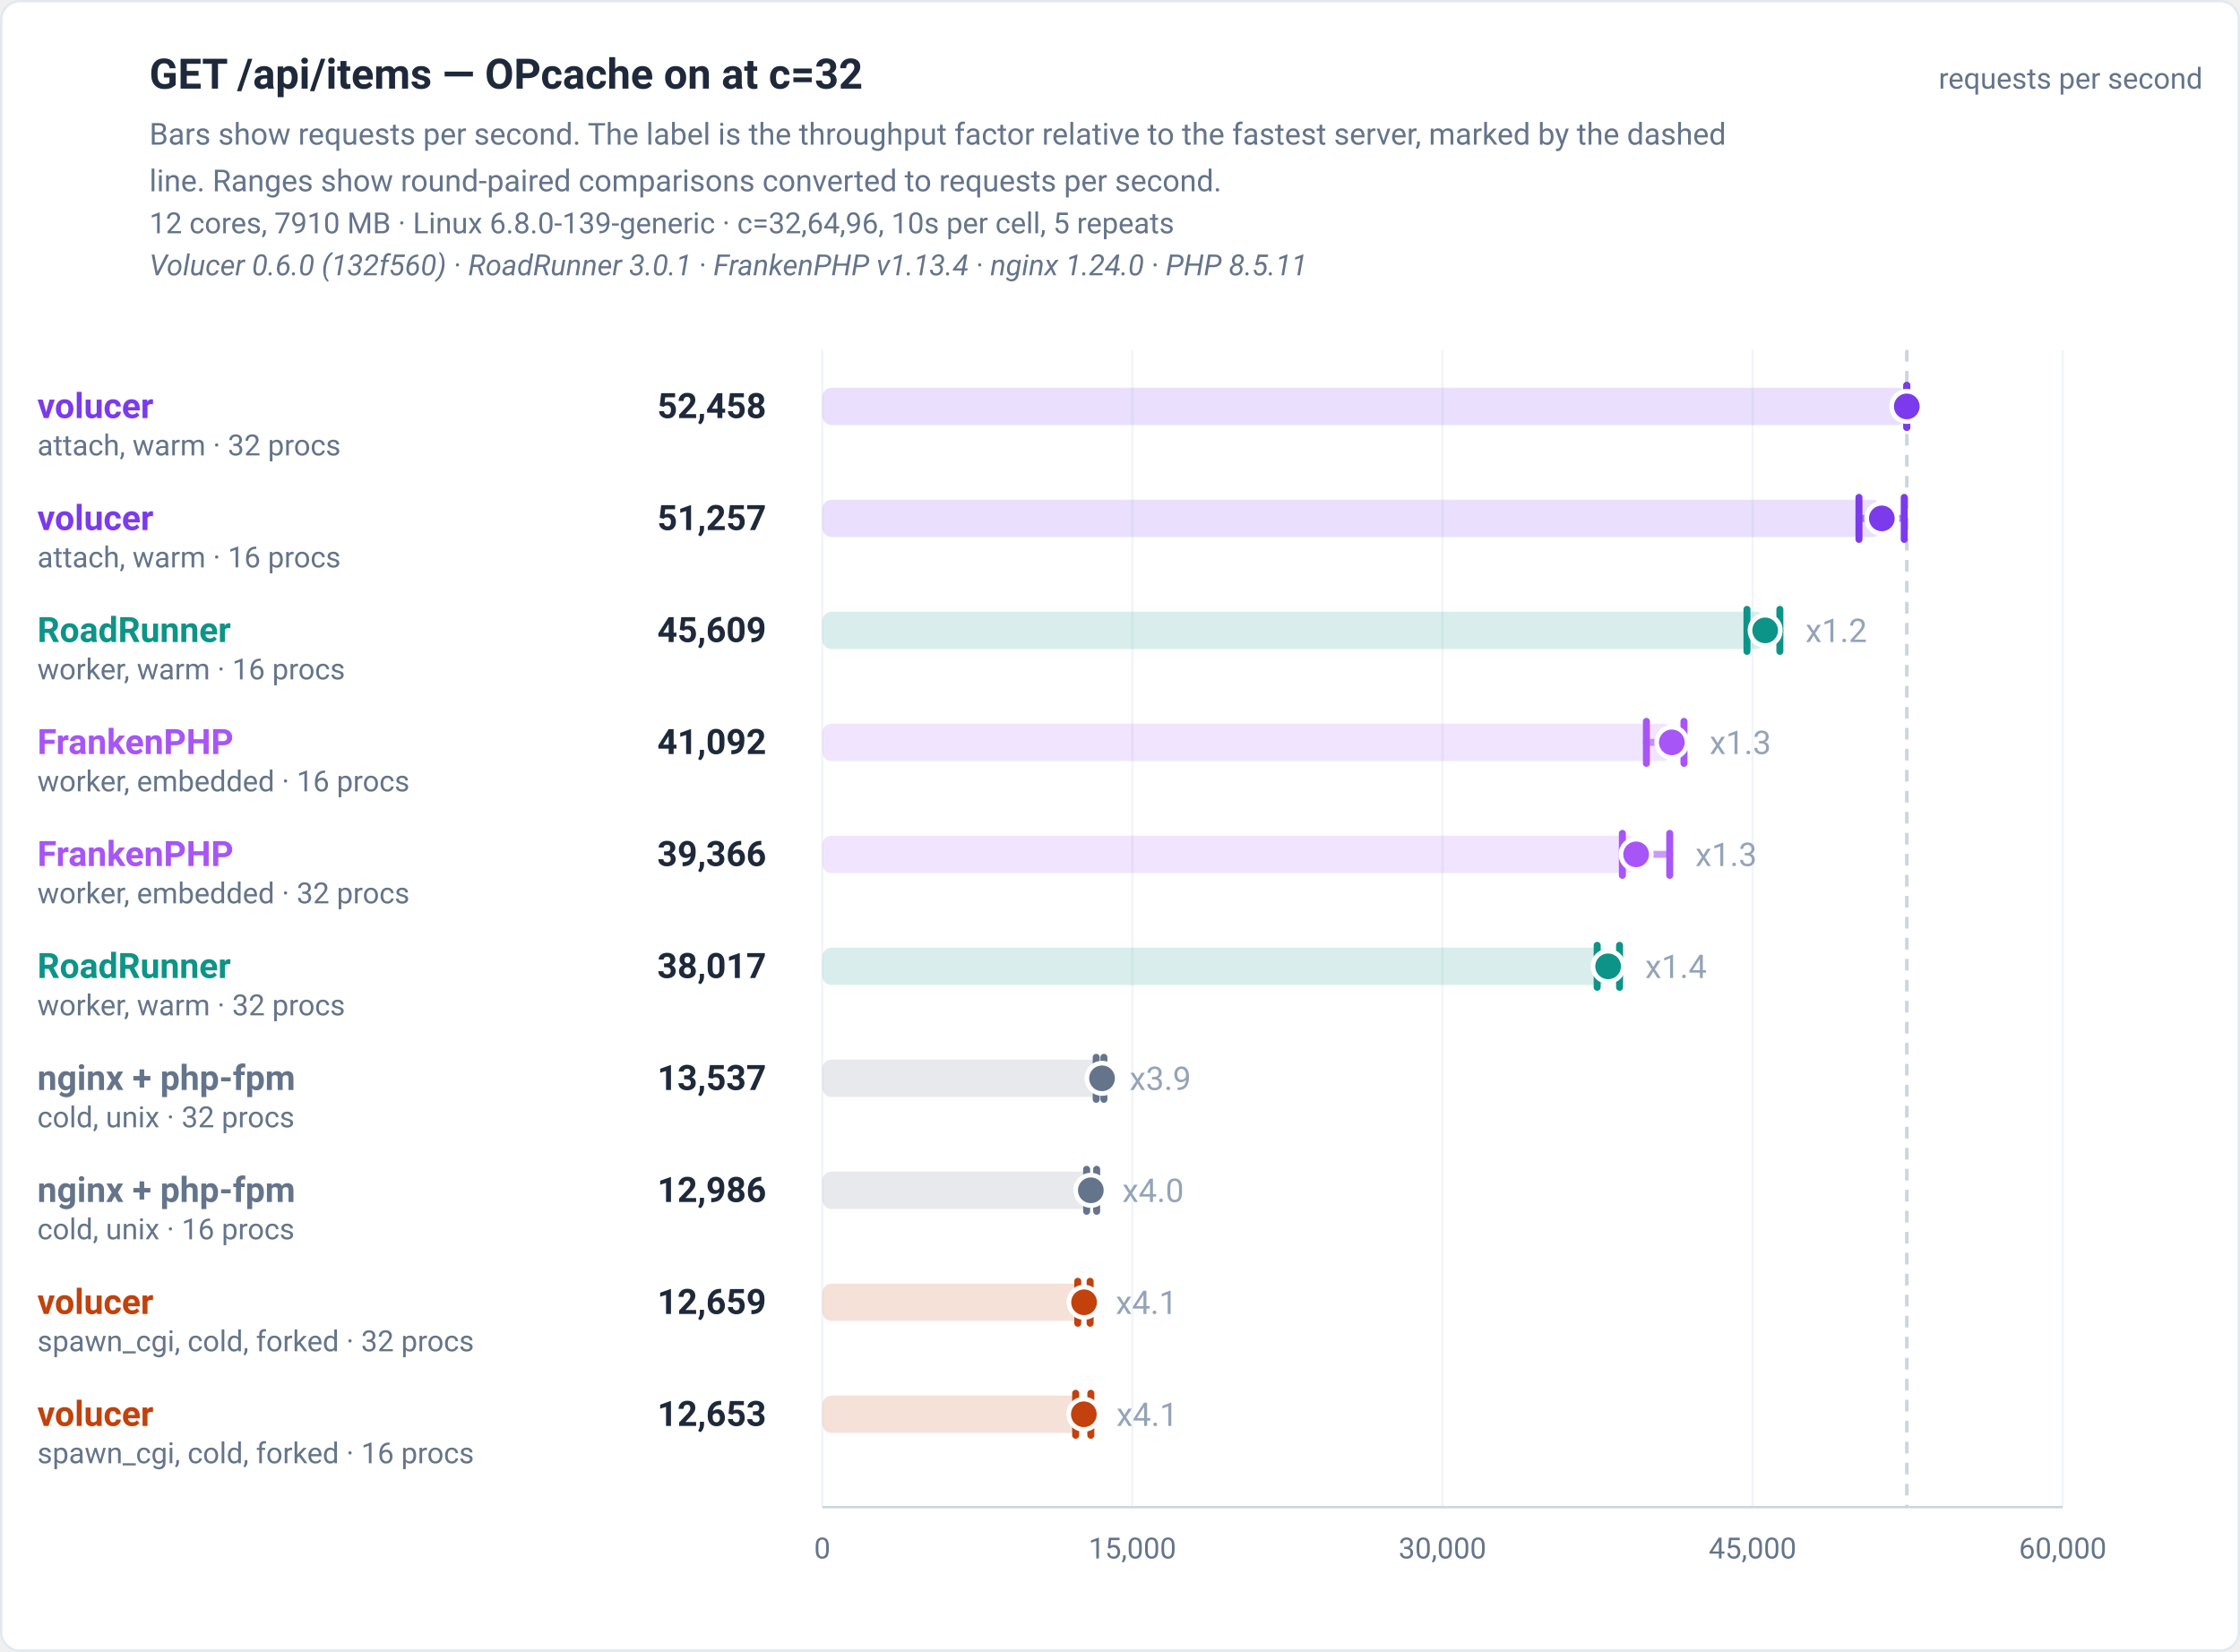
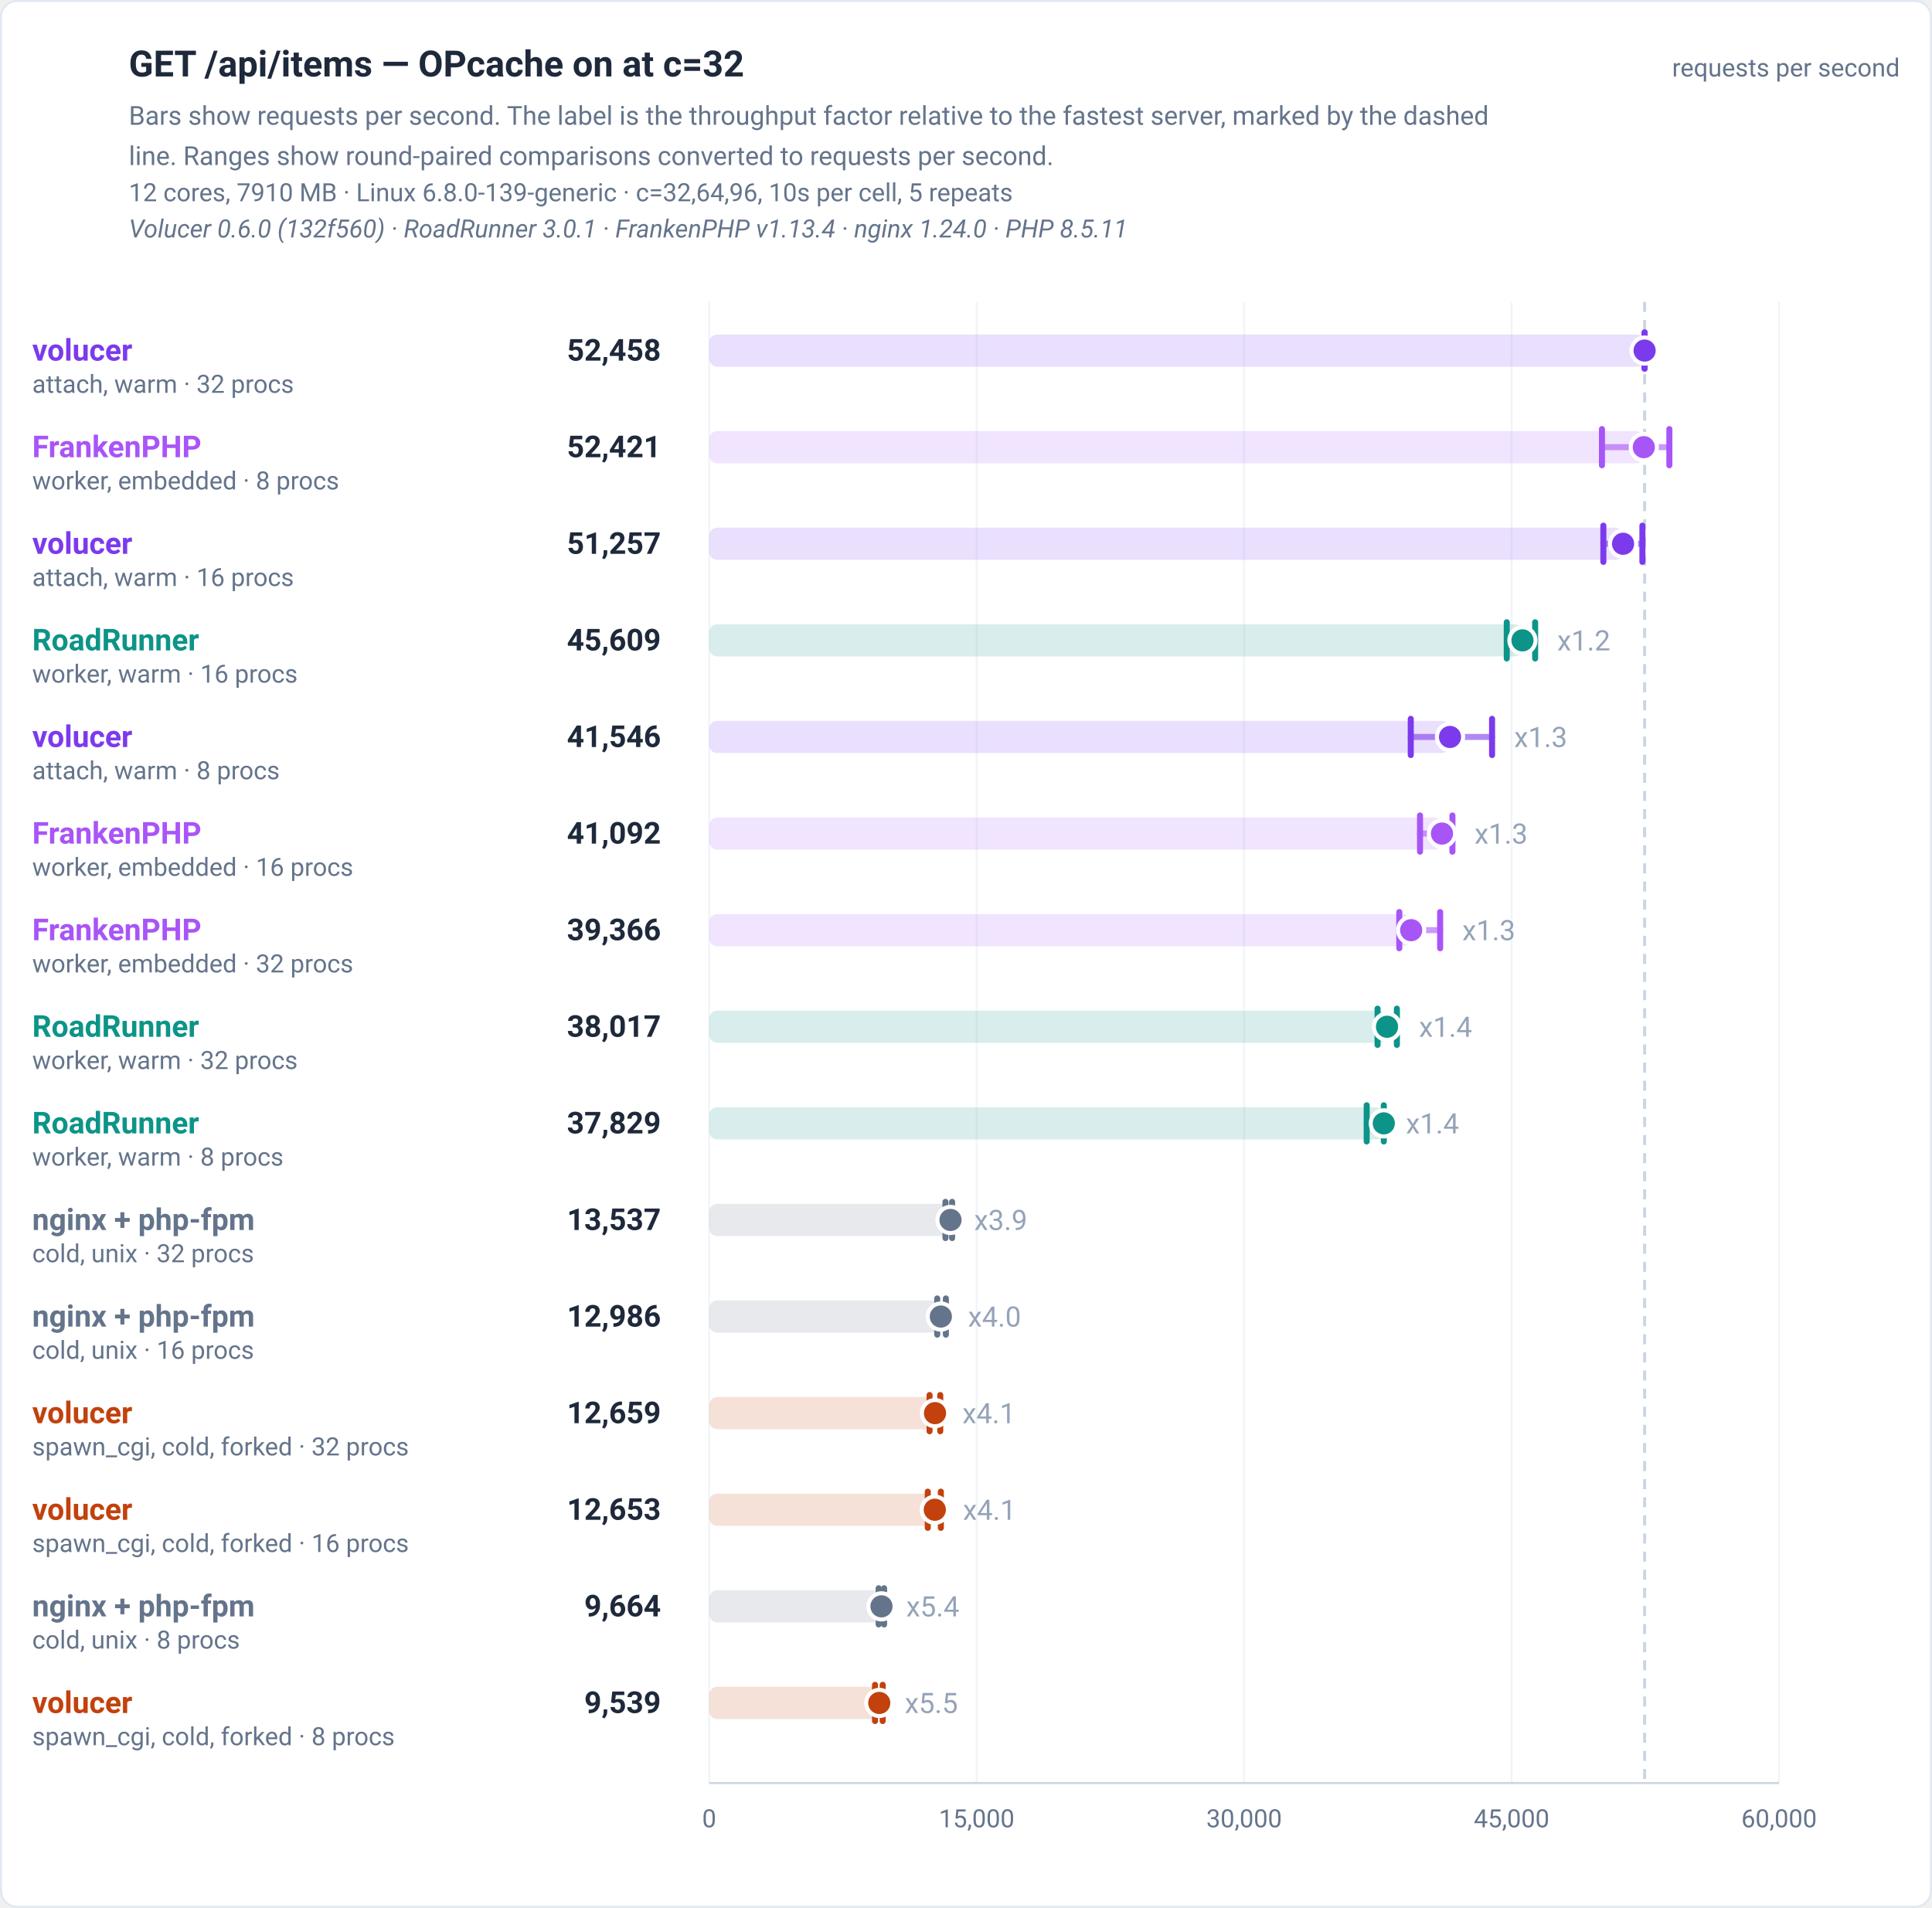
- <svg xmlns="http://www.w3.org/2000/svg" width="960" height="708" viewBox="0 0 960 708" role="img" aria-label="GET /api/items — OPcache on at c=32">
-   <rect x="0.5" y="0.5" width="959" height="707" rx="8" fill="#ffffff" stroke="#e2e8f0" />
+ <svg xmlns="http://www.w3.org/2000/svg" width="960" height="948" viewBox="0 0 960 948" role="img" aria-label="GET /api/items — OPcache on at c=32">
+   <rect x="0.5" y="0.5" width="959" height="947" rx="8" fill="#ffffff" stroke="#e2e8f0" />
  <text x="64.0" y="38.0" font-family="-apple-system,BlinkMacSystemFont,'Segoe UI',Roboto,Helvetica,Arial,sans-serif" font-size="18" fill="#1e293b" text-anchor="start" font-weight="600">GET /api/items — OPcache on at c=32</text>
  <text x="64.0" y="62.0" font-family="-apple-system,BlinkMacSystemFont,'Segoe UI',Roboto,Helvetica,Arial,sans-serif" font-size="13.0" fill="#64748b" text-anchor="start" font-weight="normal">Bars show requests per second. The label is the throughput factor relative to the fastest server, marked by the dashed</text>
  <text x="64.0" y="82.0" font-family="-apple-system,BlinkMacSystemFont,'Segoe UI',Roboto,Helvetica,Arial,sans-serif" font-size="13.0" fill="#64748b" text-anchor="start" font-weight="normal">line. Ranges show round-paired comparisons converted to requests per second.</text>
  <text x="64.0" y="100.0" font-family="-apple-system,BlinkMacSystemFont,'Segoe UI',Roboto,Helvetica,Arial,sans-serif" font-size="12.5" fill="#64748b" text-anchor="start" font-weight="normal">12 cores, 7910 MB · Linux 6.8.0-139-generic · c=32,64,96, 10s per cell, 5 repeats</text>
  <text x="64.0" y="118.0" font-family="-apple-system,BlinkMacSystemFont,'Segoe UI',Roboto,Helvetica,Arial,sans-serif" font-size="12.5" fill="#64748b" text-anchor="start" font-weight="normal" font-style="italic">Volucer 0.6.0 (132f560) · RoadRunner 3.0.1 · FrankenPHP v1.13.4 · nginx 1.24.0 · PHP 8.5.11</text>
  <text x="944.0" y="38.0" font-family="-apple-system,BlinkMacSystemFont,'Segoe UI',Roboto,Helvetica,Arial,sans-serif" font-size="12.5" fill="#64748b" text-anchor="end" font-weight="normal">requests per second</text>
-   <line x1="352.4" y1="150.0" x2="352.4" y2="646.0" stroke="#f1f5f9" stroke-width="1" />
-   <text x="352.4" y="668.0" font-family="-apple-system,BlinkMacSystemFont,'Segoe UI',Roboto,Helvetica,Arial,sans-serif" font-size="12.5" fill="#64748b" text-anchor="middle" font-weight="normal">0</text>
-   <line x1="485.3" y1="150.0" x2="485.3" y2="646.0" stroke="#f1f5f9" stroke-width="1" />
-   <text x="485.3" y="668.0" font-family="-apple-system,BlinkMacSystemFont,'Segoe UI',Roboto,Helvetica,Arial,sans-serif" font-size="12.5" fill="#64748b" text-anchor="middle" font-weight="normal">15,000</text>
-   <line x1="618.2" y1="150.0" x2="618.2" y2="646.0" stroke="#f1f5f9" stroke-width="1" />
-   <text x="618.2" y="668.0" font-family="-apple-system,BlinkMacSystemFont,'Segoe UI',Roboto,Helvetica,Arial,sans-serif" font-size="12.5" fill="#64748b" text-anchor="middle" font-weight="normal">30,000</text>
-   <line x1="751.1" y1="150.0" x2="751.1" y2="646.0" stroke="#f1f5f9" stroke-width="1" />
-   <text x="751.1" y="668.0" font-family="-apple-system,BlinkMacSystemFont,'Segoe UI',Roboto,Helvetica,Arial,sans-serif" font-size="12.5" fill="#64748b" text-anchor="middle" font-weight="normal">45,000</text>
-   <line x1="884.0" y1="150.0" x2="884.0" y2="646.0" stroke="#f1f5f9" stroke-width="1" />
-   <text x="884.0" y="668.0" font-family="-apple-system,BlinkMacSystemFont,'Segoe UI',Roboto,Helvetica,Arial,sans-serif" font-size="12.5" fill="#64748b" text-anchor="middle" font-weight="normal">60,000</text>
-   <line x1="817.2" y1="150.0" x2="817.2" y2="646.0" stroke="#cbd5e1" stroke-width="1.5" stroke-dasharray="5 4" />
-   <line x1="352.4" y1="646.0" x2="884.0" y2="646.0" stroke="#cbd5e1" stroke-width="1" />
+   <line x1="352.4" y1="150.0" x2="352.4" y2="886.0" stroke="#f1f5f9" stroke-width="1" />
+   <text x="352.4" y="908.0" font-family="-apple-system,BlinkMacSystemFont,'Segoe UI',Roboto,Helvetica,Arial,sans-serif" font-size="12.5" fill="#64748b" text-anchor="middle" font-weight="normal">0</text>
+   <line x1="485.3" y1="150.0" x2="485.3" y2="886.0" stroke="#f1f5f9" stroke-width="1" />
+   <text x="485.3" y="908.0" font-family="-apple-system,BlinkMacSystemFont,'Segoe UI',Roboto,Helvetica,Arial,sans-serif" font-size="12.5" fill="#64748b" text-anchor="middle" font-weight="normal">15,000</text>
+   <line x1="618.2" y1="150.0" x2="618.2" y2="886.0" stroke="#f1f5f9" stroke-width="1" />
+   <text x="618.2" y="908.0" font-family="-apple-system,BlinkMacSystemFont,'Segoe UI',Roboto,Helvetica,Arial,sans-serif" font-size="12.5" fill="#64748b" text-anchor="middle" font-weight="normal">30,000</text>
+   <line x1="751.1" y1="150.0" x2="751.1" y2="886.0" stroke="#f1f5f9" stroke-width="1" />
+   <text x="751.1" y="908.0" font-family="-apple-system,BlinkMacSystemFont,'Segoe UI',Roboto,Helvetica,Arial,sans-serif" font-size="12.5" fill="#64748b" text-anchor="middle" font-weight="normal">45,000</text>
+   <line x1="884.0" y1="150.0" x2="884.0" y2="886.0" stroke="#f1f5f9" stroke-width="1" />
+   <text x="884.0" y="908.0" font-family="-apple-system,BlinkMacSystemFont,'Segoe UI',Roboto,Helvetica,Arial,sans-serif" font-size="12.5" fill="#64748b" text-anchor="middle" font-weight="normal">60,000</text>
+   <line x1="817.2" y1="150.0" x2="817.2" y2="886.0" stroke="#cbd5e1" stroke-width="1.5" stroke-dasharray="5 4" />
+   <line x1="352.4" y1="886.0" x2="884.0" y2="886.0" stroke="#cbd5e1" stroke-width="1" />
  <rect x="352.4" y="166.2" width="464.8" height="16.0" rx="4" fill="#7c3aed" fill-opacity="0.16" />
  <line x1="817.2" y1="174.2" x2="817.2" y2="174.2" stroke="#7c3aed" stroke-width="3" stroke-linecap="round" opacity="0.6" />
  <line x1="817.2" y1="165.2" x2="817.2" y2="183.2" stroke="#7c3aed" stroke-width="3" stroke-linecap="round" />
  <line x1="817.2" y1="165.2" x2="817.2" y2="183.2" stroke="#7c3aed" stroke-width="3" stroke-linecap="round" />
  <circle cx="817.2" cy="174.2" r="6.5" fill="#7c3aed" stroke="#ffffff" stroke-width="2" />
  <text x="16.0" y="179.2" font-family="-apple-system,BlinkMacSystemFont,'Segoe UI',Roboto,Helvetica,Arial,sans-serif" font-size="15.0" fill="#7c3aed" text-anchor="start" font-weight="700">volucer</text>
  <text x="16.0" y="195.2" font-family="-apple-system,BlinkMacSystemFont,'Segoe UI',Roboto,Helvetica,Arial,sans-serif" font-size="12.5" fill="#64748b" text-anchor="start" font-weight="normal">attach, warm · 32 procs</text>
  <text x="328.4" y="179.2" font-family="-apple-system,BlinkMacSystemFont,'Segoe UI',Roboto,Helvetica,Arial,sans-serif" font-size="15.0" fill="#1e293b" text-anchor="end" font-weight="700">52,458</text>
-   <rect x="352.4" y="214.2" width="454.1" height="16.0" rx="4" fill="#7c3aed" fill-opacity="0.16" />
-   <line x1="796.7" y1="222.2" x2="816.1" y2="222.2" stroke="#7c3aed" stroke-width="3" stroke-linecap="round" opacity="0.6" />
-   <line x1="796.7" y1="213.2" x2="796.7" y2="231.2" stroke="#7c3aed" stroke-width="3" stroke-linecap="round" />
-   <line x1="816.1" y1="213.2" x2="816.1" y2="231.2" stroke="#7c3aed" stroke-width="3" stroke-linecap="round" />
-   <circle cx="806.5" cy="222.2" r="6.5" fill="#7c3aed" stroke="#ffffff" stroke-width="2" />
-   <text x="16.0" y="227.2" font-family="-apple-system,BlinkMacSystemFont,'Segoe UI',Roboto,Helvetica,Arial,sans-serif" font-size="15.0" fill="#7c3aed" text-anchor="start" font-weight="700">volucer</text>
-   <text x="16.0" y="243.2" font-family="-apple-system,BlinkMacSystemFont,'Segoe UI',Roboto,Helvetica,Arial,sans-serif" font-size="12.5" fill="#64748b" text-anchor="start" font-weight="normal">attach, warm · 16 procs</text>
-   <text x="328.4" y="227.2" font-family="-apple-system,BlinkMacSystemFont,'Segoe UI',Roboto,Helvetica,Arial,sans-serif" font-size="15.0" fill="#1e293b" text-anchor="end" font-weight="700">51,257</text>
-   <rect x="352.4" y="262.2" width="404.1" height="16.0" rx="4" fill="#0d9488" fill-opacity="0.16" />
-   <line x1="748.7" y1="270.2" x2="762.8" y2="270.2" stroke="#0d9488" stroke-width="3" stroke-linecap="round" opacity="0.6" />
-   <line x1="748.7" y1="261.2" x2="748.7" y2="279.2" stroke="#0d9488" stroke-width="3" stroke-linecap="round" />
-   <line x1="762.8" y1="261.2" x2="762.8" y2="279.2" stroke="#0d9488" stroke-width="3" stroke-linecap="round" />
-   <circle cx="756.5" cy="270.2" r="6.5" fill="#0d9488" stroke="#ffffff" stroke-width="2" />
-   <text x="16.0" y="275.2" font-family="-apple-system,BlinkMacSystemFont,'Segoe UI',Roboto,Helvetica,Arial,sans-serif" font-size="15.0" fill="#0d9488" text-anchor="start" font-weight="700">RoadRunner</text>
-   <text x="16.0" y="291.2" font-family="-apple-system,BlinkMacSystemFont,'Segoe UI',Roboto,Helvetica,Arial,sans-serif" font-size="12.5" fill="#64748b" text-anchor="start" font-weight="normal">worker, warm · 16 procs</text>
-   <text x="328.4" y="275.2" font-family="-apple-system,BlinkMacSystemFont,'Segoe UI',Roboto,Helvetica,Arial,sans-serif" font-size="15.0" fill="#1e293b" text-anchor="end" font-weight="700">45,609</text>
-   <text x="773.8" y="275.2" font-family="-apple-system,BlinkMacSystemFont,'Segoe UI',Roboto,Helvetica,Arial,sans-serif" font-size="14.0" fill="#94a3b8" text-anchor="start" font-weight="normal">x1.2</text>
-   <rect x="352.4" y="310.2" width="364.1" height="16.0" rx="4" fill="#a855f7" fill-opacity="0.16" />
-   <line x1="705.6" y1="318.2" x2="721.7" y2="318.2" stroke="#a855f7" stroke-width="3" stroke-linecap="round" opacity="0.6" />
-   <line x1="705.6" y1="309.2" x2="705.6" y2="327.2" stroke="#a855f7" stroke-width="3" stroke-linecap="round" />
-   <line x1="721.7" y1="309.2" x2="721.7" y2="327.2" stroke="#a855f7" stroke-width="3" stroke-linecap="round" />
-   <circle cx="716.5" cy="318.2" r="6.5" fill="#a855f7" stroke="#ffffff" stroke-width="2" />
-   <text x="16.0" y="323.2" font-family="-apple-system,BlinkMacSystemFont,'Segoe UI',Roboto,Helvetica,Arial,sans-serif" font-size="15.0" fill="#a855f7" text-anchor="start" font-weight="700">FrankenPHP</text>
-   <text x="16.0" y="339.2" font-family="-apple-system,BlinkMacSystemFont,'Segoe UI',Roboto,Helvetica,Arial,sans-serif" font-size="12.5" fill="#64748b" text-anchor="start" font-weight="normal">worker, embedded · 16 procs</text>
-   <text x="328.4" y="323.2" font-family="-apple-system,BlinkMacSystemFont,'Segoe UI',Roboto,Helvetica,Arial,sans-serif" font-size="15.0" fill="#1e293b" text-anchor="end" font-weight="700">41,092</text>
-   <text x="732.7" y="323.2" font-family="-apple-system,BlinkMacSystemFont,'Segoe UI',Roboto,Helvetica,Arial,sans-serif" font-size="14.0" fill="#94a3b8" text-anchor="start" font-weight="normal">x1.3</text>
-   <rect x="352.4" y="358.2" width="348.8" height="16.0" rx="4" fill="#a855f7" fill-opacity="0.16" />
-   <line x1="695.3" y1="366.2" x2="715.6" y2="366.2" stroke="#a855f7" stroke-width="3" stroke-linecap="round" opacity="0.6" />
-   <line x1="695.3" y1="357.2" x2="695.3" y2="375.2" stroke="#a855f7" stroke-width="3" stroke-linecap="round" />
-   <line x1="715.6" y1="357.2" x2="715.6" y2="375.2" stroke="#a855f7" stroke-width="3" stroke-linecap="round" />
-   <circle cx="701.2" cy="366.2" r="6.5" fill="#a855f7" stroke="#ffffff" stroke-width="2" />
-   <text x="16.0" y="371.2" font-family="-apple-system,BlinkMacSystemFont,'Segoe UI',Roboto,Helvetica,Arial,sans-serif" font-size="15.0" fill="#a855f7" text-anchor="start" font-weight="700">FrankenPHP</text>
-   <text x="16.0" y="387.2" font-family="-apple-system,BlinkMacSystemFont,'Segoe UI',Roboto,Helvetica,Arial,sans-serif" font-size="12.5" fill="#64748b" text-anchor="start" font-weight="normal">worker, embedded · 32 procs</text>
-   <text x="328.4" y="371.2" font-family="-apple-system,BlinkMacSystemFont,'Segoe UI',Roboto,Helvetica,Arial,sans-serif" font-size="15.0" fill="#1e293b" text-anchor="end" font-weight="700">39,366</text>
-   <text x="726.6" y="371.2" font-family="-apple-system,BlinkMacSystemFont,'Segoe UI',Roboto,Helvetica,Arial,sans-serif" font-size="14.0" fill="#94a3b8" text-anchor="start" font-weight="normal">x1.3</text>
-   <rect x="352.4" y="406.2" width="336.8" height="16.0" rx="4" fill="#0d9488" fill-opacity="0.16" />
-   <line x1="684.5" y1="414.2" x2="694.1" y2="414.2" stroke="#0d9488" stroke-width="3" stroke-linecap="round" opacity="0.6" />
-   <line x1="684.5" y1="405.2" x2="684.5" y2="423.2" stroke="#0d9488" stroke-width="3" stroke-linecap="round" />
-   <line x1="694.1" y1="405.2" x2="694.1" y2="423.2" stroke="#0d9488" stroke-width="3" stroke-linecap="round" />
-   <circle cx="689.2" cy="414.2" r="6.5" fill="#0d9488" stroke="#ffffff" stroke-width="2" />
-   <text x="16.0" y="419.2" font-family="-apple-system,BlinkMacSystemFont,'Segoe UI',Roboto,Helvetica,Arial,sans-serif" font-size="15.0" fill="#0d9488" text-anchor="start" font-weight="700">RoadRunner</text>
-   <text x="16.0" y="435.2" font-family="-apple-system,BlinkMacSystemFont,'Segoe UI',Roboto,Helvetica,Arial,sans-serif" font-size="12.5" fill="#64748b" text-anchor="start" font-weight="normal">worker, warm · 32 procs</text>
-   <text x="328.4" y="419.2" font-family="-apple-system,BlinkMacSystemFont,'Segoe UI',Roboto,Helvetica,Arial,sans-serif" font-size="15.0" fill="#1e293b" text-anchor="end" font-weight="700">38,017</text>
-   <text x="705.1" y="419.2" font-family="-apple-system,BlinkMacSystemFont,'Segoe UI',Roboto,Helvetica,Arial,sans-serif" font-size="14.0" fill="#94a3b8" text-anchor="start" font-weight="normal">x1.4</text>
-   <rect x="352.4" y="454.2" width="119.9" height="16.0" rx="4" fill="#64748b" fill-opacity="0.16" />
-   <line x1="469.8" y1="462.2" x2="473.1" y2="462.2" stroke="#64748b" stroke-width="3" stroke-linecap="round" opacity="0.6" />
-   <line x1="469.8" y1="453.2" x2="469.8" y2="471.2" stroke="#64748b" stroke-width="3" stroke-linecap="round" />
-   <line x1="473.1" y1="453.2" x2="473.1" y2="471.2" stroke="#64748b" stroke-width="3" stroke-linecap="round" />
-   <circle cx="472.3" cy="462.2" r="6.5" fill="#64748b" stroke="#ffffff" stroke-width="2" />
-   <text x="16.0" y="467.2" font-family="-apple-system,BlinkMacSystemFont,'Segoe UI',Roboto,Helvetica,Arial,sans-serif" font-size="15.0" fill="#64748b" text-anchor="start" font-weight="700">nginx + php-fpm</text>
-   <text x="16.0" y="483.2" font-family="-apple-system,BlinkMacSystemFont,'Segoe UI',Roboto,Helvetica,Arial,sans-serif" font-size="12.5" fill="#64748b" text-anchor="start" font-weight="normal">cold, unix · 32 procs</text>
-   <text x="328.4" y="467.2" font-family="-apple-system,BlinkMacSystemFont,'Segoe UI',Roboto,Helvetica,Arial,sans-serif" font-size="15.0" fill="#1e293b" text-anchor="end" font-weight="700">13,537</text>
-   <text x="484.1" y="467.2" font-family="-apple-system,BlinkMacSystemFont,'Segoe UI',Roboto,Helvetica,Arial,sans-serif" font-size="14.0" fill="#94a3b8" text-anchor="start" font-weight="normal">x3.9</text>
-   <rect x="352.4" y="502.2" width="115.1" height="16.0" rx="4" fill="#64748b" fill-opacity="0.16" />
-   <line x1="465.7" y1="510.2" x2="470.0" y2="510.2" stroke="#64748b" stroke-width="3" stroke-linecap="round" opacity="0.6" />
-   <line x1="465.7" y1="501.2" x2="465.7" y2="519.2" stroke="#64748b" stroke-width="3" stroke-linecap="round" />
-   <line x1="470.0" y1="501.2" x2="470.0" y2="519.2" stroke="#64748b" stroke-width="3" stroke-linecap="round" />
-   <circle cx="467.5" cy="510.2" r="6.5" fill="#64748b" stroke="#ffffff" stroke-width="2" />
-   <text x="16.0" y="515.2" font-family="-apple-system,BlinkMacSystemFont,'Segoe UI',Roboto,Helvetica,Arial,sans-serif" font-size="15.0" fill="#64748b" text-anchor="start" font-weight="700">nginx + php-fpm</text>
-   <text x="16.0" y="531.2" font-family="-apple-system,BlinkMacSystemFont,'Segoe UI',Roboto,Helvetica,Arial,sans-serif" font-size="12.5" fill="#64748b" text-anchor="start" font-weight="normal">cold, unix · 16 procs</text>
-   <text x="328.4" y="515.2" font-family="-apple-system,BlinkMacSystemFont,'Segoe UI',Roboto,Helvetica,Arial,sans-serif" font-size="15.0" fill="#1e293b" text-anchor="end" font-weight="700">12,986</text>
-   <text x="481.0" y="515.2" font-family="-apple-system,BlinkMacSystemFont,'Segoe UI',Roboto,Helvetica,Arial,sans-serif" font-size="14.0" fill="#94a3b8" text-anchor="start" font-weight="normal">x4.0</text>
-   <rect x="352.4" y="550.2" width="112.2" height="16.0" rx="4" fill="#c2410c" fill-opacity="0.16" />
-   <line x1="461.9" y1="558.2" x2="467.2" y2="558.2" stroke="#c2410c" stroke-width="3" stroke-linecap="round" opacity="0.6" />
-   <line x1="461.9" y1="549.2" x2="461.9" y2="567.2" stroke="#c2410c" stroke-width="3" stroke-linecap="round" />
-   <line x1="467.2" y1="549.2" x2="467.2" y2="567.2" stroke="#c2410c" stroke-width="3" stroke-linecap="round" />
-   <circle cx="464.6" cy="558.2" r="6.5" fill="#c2410c" stroke="#ffffff" stroke-width="2" />
-   <text x="16.0" y="563.2" font-family="-apple-system,BlinkMacSystemFont,'Segoe UI',Roboto,Helvetica,Arial,sans-serif" font-size="15.0" fill="#c2410c" text-anchor="start" font-weight="700">volucer</text>
-   <text x="16.0" y="579.2" font-family="-apple-system,BlinkMacSystemFont,'Segoe UI',Roboto,Helvetica,Arial,sans-serif" font-size="12.5" fill="#64748b" text-anchor="start" font-weight="normal">spawn_cgi, cold, forked · 32 procs</text>
-   <text x="328.4" y="563.2" font-family="-apple-system,BlinkMacSystemFont,'Segoe UI',Roboto,Helvetica,Arial,sans-serif" font-size="15.0" fill="#1e293b" text-anchor="end" font-weight="700">12,659</text>
-   <text x="478.2" y="563.2" font-family="-apple-system,BlinkMacSystemFont,'Segoe UI',Roboto,Helvetica,Arial,sans-serif" font-size="14.0" fill="#94a3b8" text-anchor="start" font-weight="normal">x4.1</text>
-   <rect x="352.4" y="598.2" width="112.1" height="16.0" rx="4" fill="#c2410c" fill-opacity="0.16" />
-   <line x1="461.0" y1="606.2" x2="467.5" y2="606.2" stroke="#c2410c" stroke-width="3" stroke-linecap="round" opacity="0.6" />
-   <line x1="461.0" y1="597.2" x2="461.0" y2="615.2" stroke="#c2410c" stroke-width="3" stroke-linecap="round" />
-   <line x1="467.5" y1="597.2" x2="467.5" y2="615.2" stroke="#c2410c" stroke-width="3" stroke-linecap="round" />
-   <circle cx="464.5" cy="606.2" r="6.5" fill="#c2410c" stroke="#ffffff" stroke-width="2" />
-   <text x="16.0" y="611.2" font-family="-apple-system,BlinkMacSystemFont,'Segoe UI',Roboto,Helvetica,Arial,sans-serif" font-size="15.0" fill="#c2410c" text-anchor="start" font-weight="700">volucer</text>
-   <text x="16.0" y="627.2" font-family="-apple-system,BlinkMacSystemFont,'Segoe UI',Roboto,Helvetica,Arial,sans-serif" font-size="12.5" fill="#64748b" text-anchor="start" font-weight="normal">spawn_cgi, cold, forked · 16 procs</text>
-   <text x="328.4" y="611.2" font-family="-apple-system,BlinkMacSystemFont,'Segoe UI',Roboto,Helvetica,Arial,sans-serif" font-size="15.0" fill="#1e293b" text-anchor="end" font-weight="700">12,653</text>
-   <text x="478.5" y="611.2" font-family="-apple-system,BlinkMacSystemFont,'Segoe UI',Roboto,Helvetica,Arial,sans-serif" font-size="14.0" fill="#94a3b8" text-anchor="start" font-weight="normal">x4.1</text>
+   <rect x="352.4" y="214.2" width="464.4" height="16.0" rx="4" fill="#a855f7" fill-opacity="0.16" />
+   <line x1="796.0" y1="222.2" x2="829.5" y2="222.2" stroke="#a855f7" stroke-width="3" stroke-linecap="round" opacity="0.6" />
+   <line x1="796.0" y1="213.2" x2="796.0" y2="231.2" stroke="#a855f7" stroke-width="3" stroke-linecap="round" />
+   <line x1="829.5" y1="213.2" x2="829.5" y2="231.2" stroke="#a855f7" stroke-width="3" stroke-linecap="round" />
+   <circle cx="816.8" cy="222.2" r="6.5" fill="#a855f7" stroke="#ffffff" stroke-width="2" />
+   <text x="16.0" y="227.2" font-family="-apple-system,BlinkMacSystemFont,'Segoe UI',Roboto,Helvetica,Arial,sans-serif" font-size="15.0" fill="#a855f7" text-anchor="start" font-weight="700">FrankenPHP</text>
+   <text x="16.0" y="243.2" font-family="-apple-system,BlinkMacSystemFont,'Segoe UI',Roboto,Helvetica,Arial,sans-serif" font-size="12.5" fill="#64748b" text-anchor="start" font-weight="normal">worker, embedded · 8 procs</text>
+   <text x="328.4" y="227.2" font-family="-apple-system,BlinkMacSystemFont,'Segoe UI',Roboto,Helvetica,Arial,sans-serif" font-size="15.0" fill="#1e293b" text-anchor="end" font-weight="700">52,421</text>
+   <rect x="352.4" y="262.2" width="454.1" height="16.0" rx="4" fill="#7c3aed" fill-opacity="0.16" />
+   <line x1="796.7" y1="270.2" x2="816.1" y2="270.2" stroke="#7c3aed" stroke-width="3" stroke-linecap="round" opacity="0.6" />
+   <line x1="796.7" y1="261.2" x2="796.7" y2="279.2" stroke="#7c3aed" stroke-width="3" stroke-linecap="round" />
+   <line x1="816.1" y1="261.2" x2="816.1" y2="279.2" stroke="#7c3aed" stroke-width="3" stroke-linecap="round" />
+   <circle cx="806.5" cy="270.2" r="6.5" fill="#7c3aed" stroke="#ffffff" stroke-width="2" />
+   <text x="16.0" y="275.2" font-family="-apple-system,BlinkMacSystemFont,'Segoe UI',Roboto,Helvetica,Arial,sans-serif" font-size="15.0" fill="#7c3aed" text-anchor="start" font-weight="700">volucer</text>
+   <text x="16.0" y="291.2" font-family="-apple-system,BlinkMacSystemFont,'Segoe UI',Roboto,Helvetica,Arial,sans-serif" font-size="12.5" fill="#64748b" text-anchor="start" font-weight="normal">attach, warm · 16 procs</text>
+   <text x="328.4" y="275.2" font-family="-apple-system,BlinkMacSystemFont,'Segoe UI',Roboto,Helvetica,Arial,sans-serif" font-size="15.0" fill="#1e293b" text-anchor="end" font-weight="700">51,257</text>
+   <rect x="352.4" y="310.2" width="404.1" height="16.0" rx="4" fill="#0d9488" fill-opacity="0.16" />
+   <line x1="748.7" y1="318.2" x2="762.8" y2="318.2" stroke="#0d9488" stroke-width="3" stroke-linecap="round" opacity="0.6" />
+   <line x1="748.7" y1="309.2" x2="748.7" y2="327.2" stroke="#0d9488" stroke-width="3" stroke-linecap="round" />
+   <line x1="762.8" y1="309.2" x2="762.8" y2="327.2" stroke="#0d9488" stroke-width="3" stroke-linecap="round" />
+   <circle cx="756.5" cy="318.2" r="6.5" fill="#0d9488" stroke="#ffffff" stroke-width="2" />
+   <text x="16.0" y="323.2" font-family="-apple-system,BlinkMacSystemFont,'Segoe UI',Roboto,Helvetica,Arial,sans-serif" font-size="15.0" fill="#0d9488" text-anchor="start" font-weight="700">RoadRunner</text>
+   <text x="16.0" y="339.2" font-family="-apple-system,BlinkMacSystemFont,'Segoe UI',Roboto,Helvetica,Arial,sans-serif" font-size="12.5" fill="#64748b" text-anchor="start" font-weight="normal">worker, warm · 16 procs</text>
+   <text x="328.4" y="323.2" font-family="-apple-system,BlinkMacSystemFont,'Segoe UI',Roboto,Helvetica,Arial,sans-serif" font-size="15.0" fill="#1e293b" text-anchor="end" font-weight="700">45,609</text>
+   <text x="773.8" y="323.2" font-family="-apple-system,BlinkMacSystemFont,'Segoe UI',Roboto,Helvetica,Arial,sans-serif" font-size="14.0" fill="#94a3b8" text-anchor="start" font-weight="normal">x1.2</text>
+   <rect x="352.4" y="358.2" width="368.1" height="16.0" rx="4" fill="#7c3aed" fill-opacity="0.16" />
+   <line x1="701.0" y1="366.2" x2="741.4" y2="366.2" stroke="#7c3aed" stroke-width="3" stroke-linecap="round" opacity="0.6" />
+   <line x1="701.0" y1="357.2" x2="701.0" y2="375.2" stroke="#7c3aed" stroke-width="3" stroke-linecap="round" />
+   <line x1="741.4" y1="357.2" x2="741.4" y2="375.2" stroke="#7c3aed" stroke-width="3" stroke-linecap="round" />
+   <circle cx="720.5" cy="366.2" r="6.5" fill="#7c3aed" stroke="#ffffff" stroke-width="2" />
+   <text x="16.0" y="371.2" font-family="-apple-system,BlinkMacSystemFont,'Segoe UI',Roboto,Helvetica,Arial,sans-serif" font-size="15.0" fill="#7c3aed" text-anchor="start" font-weight="700">volucer</text>
+   <text x="16.0" y="387.2" font-family="-apple-system,BlinkMacSystemFont,'Segoe UI',Roboto,Helvetica,Arial,sans-serif" font-size="12.5" fill="#64748b" text-anchor="start" font-weight="normal">attach, warm · 8 procs</text>
+   <text x="328.4" y="371.2" font-family="-apple-system,BlinkMacSystemFont,'Segoe UI',Roboto,Helvetica,Arial,sans-serif" font-size="15.0" fill="#1e293b" text-anchor="end" font-weight="700">41,546</text>
+   <text x="752.4" y="371.2" font-family="-apple-system,BlinkMacSystemFont,'Segoe UI',Roboto,Helvetica,Arial,sans-serif" font-size="14.0" fill="#94a3b8" text-anchor="start" font-weight="normal">x1.3</text>
+   <rect x="352.4" y="406.2" width="364.1" height="16.0" rx="4" fill="#a855f7" fill-opacity="0.16" />
+   <line x1="705.6" y1="414.2" x2="721.7" y2="414.2" stroke="#a855f7" stroke-width="3" stroke-linecap="round" opacity="0.6" />
+   <line x1="705.6" y1="405.2" x2="705.6" y2="423.2" stroke="#a855f7" stroke-width="3" stroke-linecap="round" />
+   <line x1="721.7" y1="405.2" x2="721.7" y2="423.2" stroke="#a855f7" stroke-width="3" stroke-linecap="round" />
+   <circle cx="716.5" cy="414.2" r="6.5" fill="#a855f7" stroke="#ffffff" stroke-width="2" />
+   <text x="16.0" y="419.2" font-family="-apple-system,BlinkMacSystemFont,'Segoe UI',Roboto,Helvetica,Arial,sans-serif" font-size="15.0" fill="#a855f7" text-anchor="start" font-weight="700">FrankenPHP</text>
+   <text x="16.0" y="435.2" font-family="-apple-system,BlinkMacSystemFont,'Segoe UI',Roboto,Helvetica,Arial,sans-serif" font-size="12.5" fill="#64748b" text-anchor="start" font-weight="normal">worker, embedded · 16 procs</text>
+   <text x="328.4" y="419.2" font-family="-apple-system,BlinkMacSystemFont,'Segoe UI',Roboto,Helvetica,Arial,sans-serif" font-size="15.0" fill="#1e293b" text-anchor="end" font-weight="700">41,092</text>
+   <text x="732.7" y="419.2" font-family="-apple-system,BlinkMacSystemFont,'Segoe UI',Roboto,Helvetica,Arial,sans-serif" font-size="14.0" fill="#94a3b8" text-anchor="start" font-weight="normal">x1.3</text>
+   <rect x="352.4" y="454.2" width="348.8" height="16.0" rx="4" fill="#a855f7" fill-opacity="0.16" />
+   <line x1="695.3" y1="462.2" x2="715.6" y2="462.2" stroke="#a855f7" stroke-width="3" stroke-linecap="round" opacity="0.6" />
+   <line x1="695.3" y1="453.2" x2="695.3" y2="471.2" stroke="#a855f7" stroke-width="3" stroke-linecap="round" />
+   <line x1="715.6" y1="453.2" x2="715.6" y2="471.2" stroke="#a855f7" stroke-width="3" stroke-linecap="round" />
+   <circle cx="701.2" cy="462.2" r="6.5" fill="#a855f7" stroke="#ffffff" stroke-width="2" />
+   <text x="16.0" y="467.2" font-family="-apple-system,BlinkMacSystemFont,'Segoe UI',Roboto,Helvetica,Arial,sans-serif" font-size="15.0" fill="#a855f7" text-anchor="start" font-weight="700">FrankenPHP</text>
+   <text x="16.0" y="483.2" font-family="-apple-system,BlinkMacSystemFont,'Segoe UI',Roboto,Helvetica,Arial,sans-serif" font-size="12.5" fill="#64748b" text-anchor="start" font-weight="normal">worker, embedded · 32 procs</text>
+   <text x="328.4" y="467.2" font-family="-apple-system,BlinkMacSystemFont,'Segoe UI',Roboto,Helvetica,Arial,sans-serif" font-size="15.0" fill="#1e293b" text-anchor="end" font-weight="700">39,366</text>
+   <text x="726.6" y="467.2" font-family="-apple-system,BlinkMacSystemFont,'Segoe UI',Roboto,Helvetica,Arial,sans-serif" font-size="14.0" fill="#94a3b8" text-anchor="start" font-weight="normal">x1.3</text>
+   <rect x="352.4" y="502.2" width="336.8" height="16.0" rx="4" fill="#0d9488" fill-opacity="0.16" />
+   <line x1="684.5" y1="510.2" x2="694.1" y2="510.2" stroke="#0d9488" stroke-width="3" stroke-linecap="round" opacity="0.6" />
+   <line x1="684.5" y1="501.2" x2="684.5" y2="519.2" stroke="#0d9488" stroke-width="3" stroke-linecap="round" />
+   <line x1="694.1" y1="501.2" x2="694.1" y2="519.2" stroke="#0d9488" stroke-width="3" stroke-linecap="round" />
+   <circle cx="689.2" cy="510.2" r="6.5" fill="#0d9488" stroke="#ffffff" stroke-width="2" />
+   <text x="16.0" y="515.2" font-family="-apple-system,BlinkMacSystemFont,'Segoe UI',Roboto,Helvetica,Arial,sans-serif" font-size="15.0" fill="#0d9488" text-anchor="start" font-weight="700">RoadRunner</text>
+   <text x="16.0" y="531.2" font-family="-apple-system,BlinkMacSystemFont,'Segoe UI',Roboto,Helvetica,Arial,sans-serif" font-size="12.5" fill="#64748b" text-anchor="start" font-weight="normal">worker, warm · 32 procs</text>
+   <text x="328.4" y="515.2" font-family="-apple-system,BlinkMacSystemFont,'Segoe UI',Roboto,Helvetica,Arial,sans-serif" font-size="15.0" fill="#1e293b" text-anchor="end" font-weight="700">38,017</text>
+   <text x="705.1" y="515.2" font-family="-apple-system,BlinkMacSystemFont,'Segoe UI',Roboto,Helvetica,Arial,sans-serif" font-size="14.0" fill="#94a3b8" text-anchor="start" font-weight="normal">x1.4</text>
+   <rect x="352.4" y="550.2" width="335.2" height="16.0" rx="4" fill="#0d9488" fill-opacity="0.16" />
+   <line x1="679.1" y1="558.2" x2="687.6" y2="558.2" stroke="#0d9488" stroke-width="3" stroke-linecap="round" opacity="0.6" />
+   <line x1="679.1" y1="549.2" x2="679.1" y2="567.2" stroke="#0d9488" stroke-width="3" stroke-linecap="round" />
+   <line x1="687.6" y1="549.2" x2="687.6" y2="567.2" stroke="#0d9488" stroke-width="3" stroke-linecap="round" />
+   <circle cx="687.6" cy="558.2" r="6.5" fill="#0d9488" stroke="#ffffff" stroke-width="2" />
+   <text x="16.0" y="563.2" font-family="-apple-system,BlinkMacSystemFont,'Segoe UI',Roboto,Helvetica,Arial,sans-serif" font-size="15.0" fill="#0d9488" text-anchor="start" font-weight="700">RoadRunner</text>
+   <text x="16.0" y="579.2" font-family="-apple-system,BlinkMacSystemFont,'Segoe UI',Roboto,Helvetica,Arial,sans-serif" font-size="12.5" fill="#64748b" text-anchor="start" font-weight="normal">worker, warm · 8 procs</text>
+   <text x="328.4" y="563.2" font-family="-apple-system,BlinkMacSystemFont,'Segoe UI',Roboto,Helvetica,Arial,sans-serif" font-size="15.0" fill="#1e293b" text-anchor="end" font-weight="700">37,829</text>
+   <text x="698.6" y="563.2" font-family="-apple-system,BlinkMacSystemFont,'Segoe UI',Roboto,Helvetica,Arial,sans-serif" font-size="14.0" fill="#94a3b8" text-anchor="start" font-weight="normal">x1.4</text>
+   <rect x="352.4" y="598.2" width="119.9" height="16.0" rx="4" fill="#64748b" fill-opacity="0.16" />
+   <line x1="469.8" y1="606.2" x2="473.1" y2="606.2" stroke="#64748b" stroke-width="3" stroke-linecap="round" opacity="0.6" />
+   <line x1="469.8" y1="597.2" x2="469.8" y2="615.2" stroke="#64748b" stroke-width="3" stroke-linecap="round" />
+   <line x1="473.1" y1="597.2" x2="473.1" y2="615.2" stroke="#64748b" stroke-width="3" stroke-linecap="round" />
+   <circle cx="472.3" cy="606.2" r="6.5" fill="#64748b" stroke="#ffffff" stroke-width="2" />
+   <text x="16.0" y="611.2" font-family="-apple-system,BlinkMacSystemFont,'Segoe UI',Roboto,Helvetica,Arial,sans-serif" font-size="15.0" fill="#64748b" text-anchor="start" font-weight="700">nginx + php-fpm</text>
+   <text x="16.0" y="627.2" font-family="-apple-system,BlinkMacSystemFont,'Segoe UI',Roboto,Helvetica,Arial,sans-serif" font-size="12.5" fill="#64748b" text-anchor="start" font-weight="normal">cold, unix · 32 procs</text>
+   <text x="328.4" y="611.2" font-family="-apple-system,BlinkMacSystemFont,'Segoe UI',Roboto,Helvetica,Arial,sans-serif" font-size="15.0" fill="#1e293b" text-anchor="end" font-weight="700">13,537</text>
+   <text x="484.1" y="611.2" font-family="-apple-system,BlinkMacSystemFont,'Segoe UI',Roboto,Helvetica,Arial,sans-serif" font-size="14.0" fill="#94a3b8" text-anchor="start" font-weight="normal">x3.9</text>
+   <rect x="352.4" y="646.2" width="115.1" height="16.0" rx="4" fill="#64748b" fill-opacity="0.16" />
+   <line x1="465.7" y1="654.2" x2="470.0" y2="654.2" stroke="#64748b" stroke-width="3" stroke-linecap="round" opacity="0.6" />
+   <line x1="465.7" y1="645.2" x2="465.7" y2="663.2" stroke="#64748b" stroke-width="3" stroke-linecap="round" />
+   <line x1="470.0" y1="645.2" x2="470.0" y2="663.2" stroke="#64748b" stroke-width="3" stroke-linecap="round" />
+   <circle cx="467.5" cy="654.2" r="6.5" fill="#64748b" stroke="#ffffff" stroke-width="2" />
+   <text x="16.0" y="659.2" font-family="-apple-system,BlinkMacSystemFont,'Segoe UI',Roboto,Helvetica,Arial,sans-serif" font-size="15.0" fill="#64748b" text-anchor="start" font-weight="700">nginx + php-fpm</text>
+   <text x="16.0" y="675.2" font-family="-apple-system,BlinkMacSystemFont,'Segoe UI',Roboto,Helvetica,Arial,sans-serif" font-size="12.5" fill="#64748b" text-anchor="start" font-weight="normal">cold, unix · 16 procs</text>
+   <text x="328.4" y="659.2" font-family="-apple-system,BlinkMacSystemFont,'Segoe UI',Roboto,Helvetica,Arial,sans-serif" font-size="15.0" fill="#1e293b" text-anchor="end" font-weight="700">12,986</text>
+   <text x="481.0" y="659.2" font-family="-apple-system,BlinkMacSystemFont,'Segoe UI',Roboto,Helvetica,Arial,sans-serif" font-size="14.0" fill="#94a3b8" text-anchor="start" font-weight="normal">x4.0</text>
+   <rect x="352.4" y="694.2" width="112.2" height="16.0" rx="4" fill="#c2410c" fill-opacity="0.16" />
+   <line x1="461.9" y1="702.2" x2="467.2" y2="702.2" stroke="#c2410c" stroke-width="3" stroke-linecap="round" opacity="0.6" />
+   <line x1="461.9" y1="693.2" x2="461.9" y2="711.2" stroke="#c2410c" stroke-width="3" stroke-linecap="round" />
+   <line x1="467.2" y1="693.2" x2="467.2" y2="711.2" stroke="#c2410c" stroke-width="3" stroke-linecap="round" />
+   <circle cx="464.6" cy="702.2" r="6.5" fill="#c2410c" stroke="#ffffff" stroke-width="2" />
+   <text x="16.0" y="707.2" font-family="-apple-system,BlinkMacSystemFont,'Segoe UI',Roboto,Helvetica,Arial,sans-serif" font-size="15.0" fill="#c2410c" text-anchor="start" font-weight="700">volucer</text>
+   <text x="16.0" y="723.2" font-family="-apple-system,BlinkMacSystemFont,'Segoe UI',Roboto,Helvetica,Arial,sans-serif" font-size="12.5" fill="#64748b" text-anchor="start" font-weight="normal">spawn_cgi, cold, forked · 32 procs</text>
+   <text x="328.4" y="707.2" font-family="-apple-system,BlinkMacSystemFont,'Segoe UI',Roboto,Helvetica,Arial,sans-serif" font-size="15.0" fill="#1e293b" text-anchor="end" font-weight="700">12,659</text>
+   <text x="478.2" y="707.2" font-family="-apple-system,BlinkMacSystemFont,'Segoe UI',Roboto,Helvetica,Arial,sans-serif" font-size="14.0" fill="#94a3b8" text-anchor="start" font-weight="normal">x4.1</text>
+   <rect x="352.4" y="742.2" width="112.1" height="16.0" rx="4" fill="#c2410c" fill-opacity="0.16" />
+   <line x1="461.0" y1="750.2" x2="467.5" y2="750.2" stroke="#c2410c" stroke-width="3" stroke-linecap="round" opacity="0.6" />
+   <line x1="461.0" y1="741.2" x2="461.0" y2="759.2" stroke="#c2410c" stroke-width="3" stroke-linecap="round" />
+   <line x1="467.5" y1="741.2" x2="467.5" y2="759.2" stroke="#c2410c" stroke-width="3" stroke-linecap="round" />
+   <circle cx="464.5" cy="750.2" r="6.5" fill="#c2410c" stroke="#ffffff" stroke-width="2" />
+   <text x="16.0" y="755.2" font-family="-apple-system,BlinkMacSystemFont,'Segoe UI',Roboto,Helvetica,Arial,sans-serif" font-size="15.0" fill="#c2410c" text-anchor="start" font-weight="700">volucer</text>
+   <text x="16.0" y="771.2" font-family="-apple-system,BlinkMacSystemFont,'Segoe UI',Roboto,Helvetica,Arial,sans-serif" font-size="12.5" fill="#64748b" text-anchor="start" font-weight="normal">spawn_cgi, cold, forked · 16 procs</text>
+   <text x="328.4" y="755.2" font-family="-apple-system,BlinkMacSystemFont,'Segoe UI',Roboto,Helvetica,Arial,sans-serif" font-size="15.0" fill="#1e293b" text-anchor="end" font-weight="700">12,653</text>
+   <text x="478.5" y="755.2" font-family="-apple-system,BlinkMacSystemFont,'Segoe UI',Roboto,Helvetica,Arial,sans-serif" font-size="14.0" fill="#94a3b8" text-anchor="start" font-weight="normal">x4.1</text>
+   <rect x="352.4" y="790.2" width="85.6" height="16.0" rx="4" fill="#64748b" fill-opacity="0.16" />
+   <line x1="436.6" y1="798.2" x2="439.3" y2="798.2" stroke="#64748b" stroke-width="3" stroke-linecap="round" opacity="0.6" />
+   <line x1="436.6" y1="789.2" x2="436.6" y2="807.2" stroke="#64748b" stroke-width="3" stroke-linecap="round" />
+   <line x1="439.3" y1="789.2" x2="439.3" y2="807.2" stroke="#64748b" stroke-width="3" stroke-linecap="round" />
+   <circle cx="438.0" cy="798.2" r="6.5" fill="#64748b" stroke="#ffffff" stroke-width="2" />
+   <text x="16.0" y="803.2" font-family="-apple-system,BlinkMacSystemFont,'Segoe UI',Roboto,Helvetica,Arial,sans-serif" font-size="15.0" fill="#64748b" text-anchor="start" font-weight="700">nginx + php-fpm</text>
+   <text x="16.0" y="819.2" font-family="-apple-system,BlinkMacSystemFont,'Segoe UI',Roboto,Helvetica,Arial,sans-serif" font-size="12.5" fill="#64748b" text-anchor="start" font-weight="normal">cold, unix · 8 procs</text>
+   <text x="328.4" y="803.2" font-family="-apple-system,BlinkMacSystemFont,'Segoe UI',Roboto,Helvetica,Arial,sans-serif" font-size="15.0" fill="#1e293b" text-anchor="end" font-weight="700">9,664</text>
+   <text x="450.3" y="803.2" font-family="-apple-system,BlinkMacSystemFont,'Segoe UI',Roboto,Helvetica,Arial,sans-serif" font-size="14.0" fill="#94a3b8" text-anchor="start" font-weight="normal">x5.4</text>
+   <rect x="352.4" y="838.2" width="84.5" height="16.0" rx="4" fill="#c2410c" fill-opacity="0.16" />
+   <line x1="434.8" y1="846.2" x2="438.6" y2="846.2" stroke="#c2410c" stroke-width="3" stroke-linecap="round" opacity="0.6" />
+   <line x1="434.8" y1="837.2" x2="434.8" y2="855.2" stroke="#c2410c" stroke-width="3" stroke-linecap="round" />
+   <line x1="438.6" y1="837.2" x2="438.6" y2="855.2" stroke="#c2410c" stroke-width="3" stroke-linecap="round" />
+   <circle cx="436.9" cy="846.2" r="6.5" fill="#c2410c" stroke="#ffffff" stroke-width="2" />
+   <text x="16.0" y="851.2" font-family="-apple-system,BlinkMacSystemFont,'Segoe UI',Roboto,Helvetica,Arial,sans-serif" font-size="15.0" fill="#c2410c" text-anchor="start" font-weight="700">volucer</text>
+   <text x="16.0" y="867.2" font-family="-apple-system,BlinkMacSystemFont,'Segoe UI',Roboto,Helvetica,Arial,sans-serif" font-size="12.5" fill="#64748b" text-anchor="start" font-weight="normal">spawn_cgi, cold, forked · 8 procs</text>
+   <text x="328.4" y="851.2" font-family="-apple-system,BlinkMacSystemFont,'Segoe UI',Roboto,Helvetica,Arial,sans-serif" font-size="15.0" fill="#1e293b" text-anchor="end" font-weight="700">9,539</text>
+   <text x="449.6" y="851.2" font-family="-apple-system,BlinkMacSystemFont,'Segoe UI',Roboto,Helvetica,Arial,sans-serif" font-size="14.0" fill="#94a3b8" text-anchor="start" font-weight="normal">x5.5</text>
</svg>
